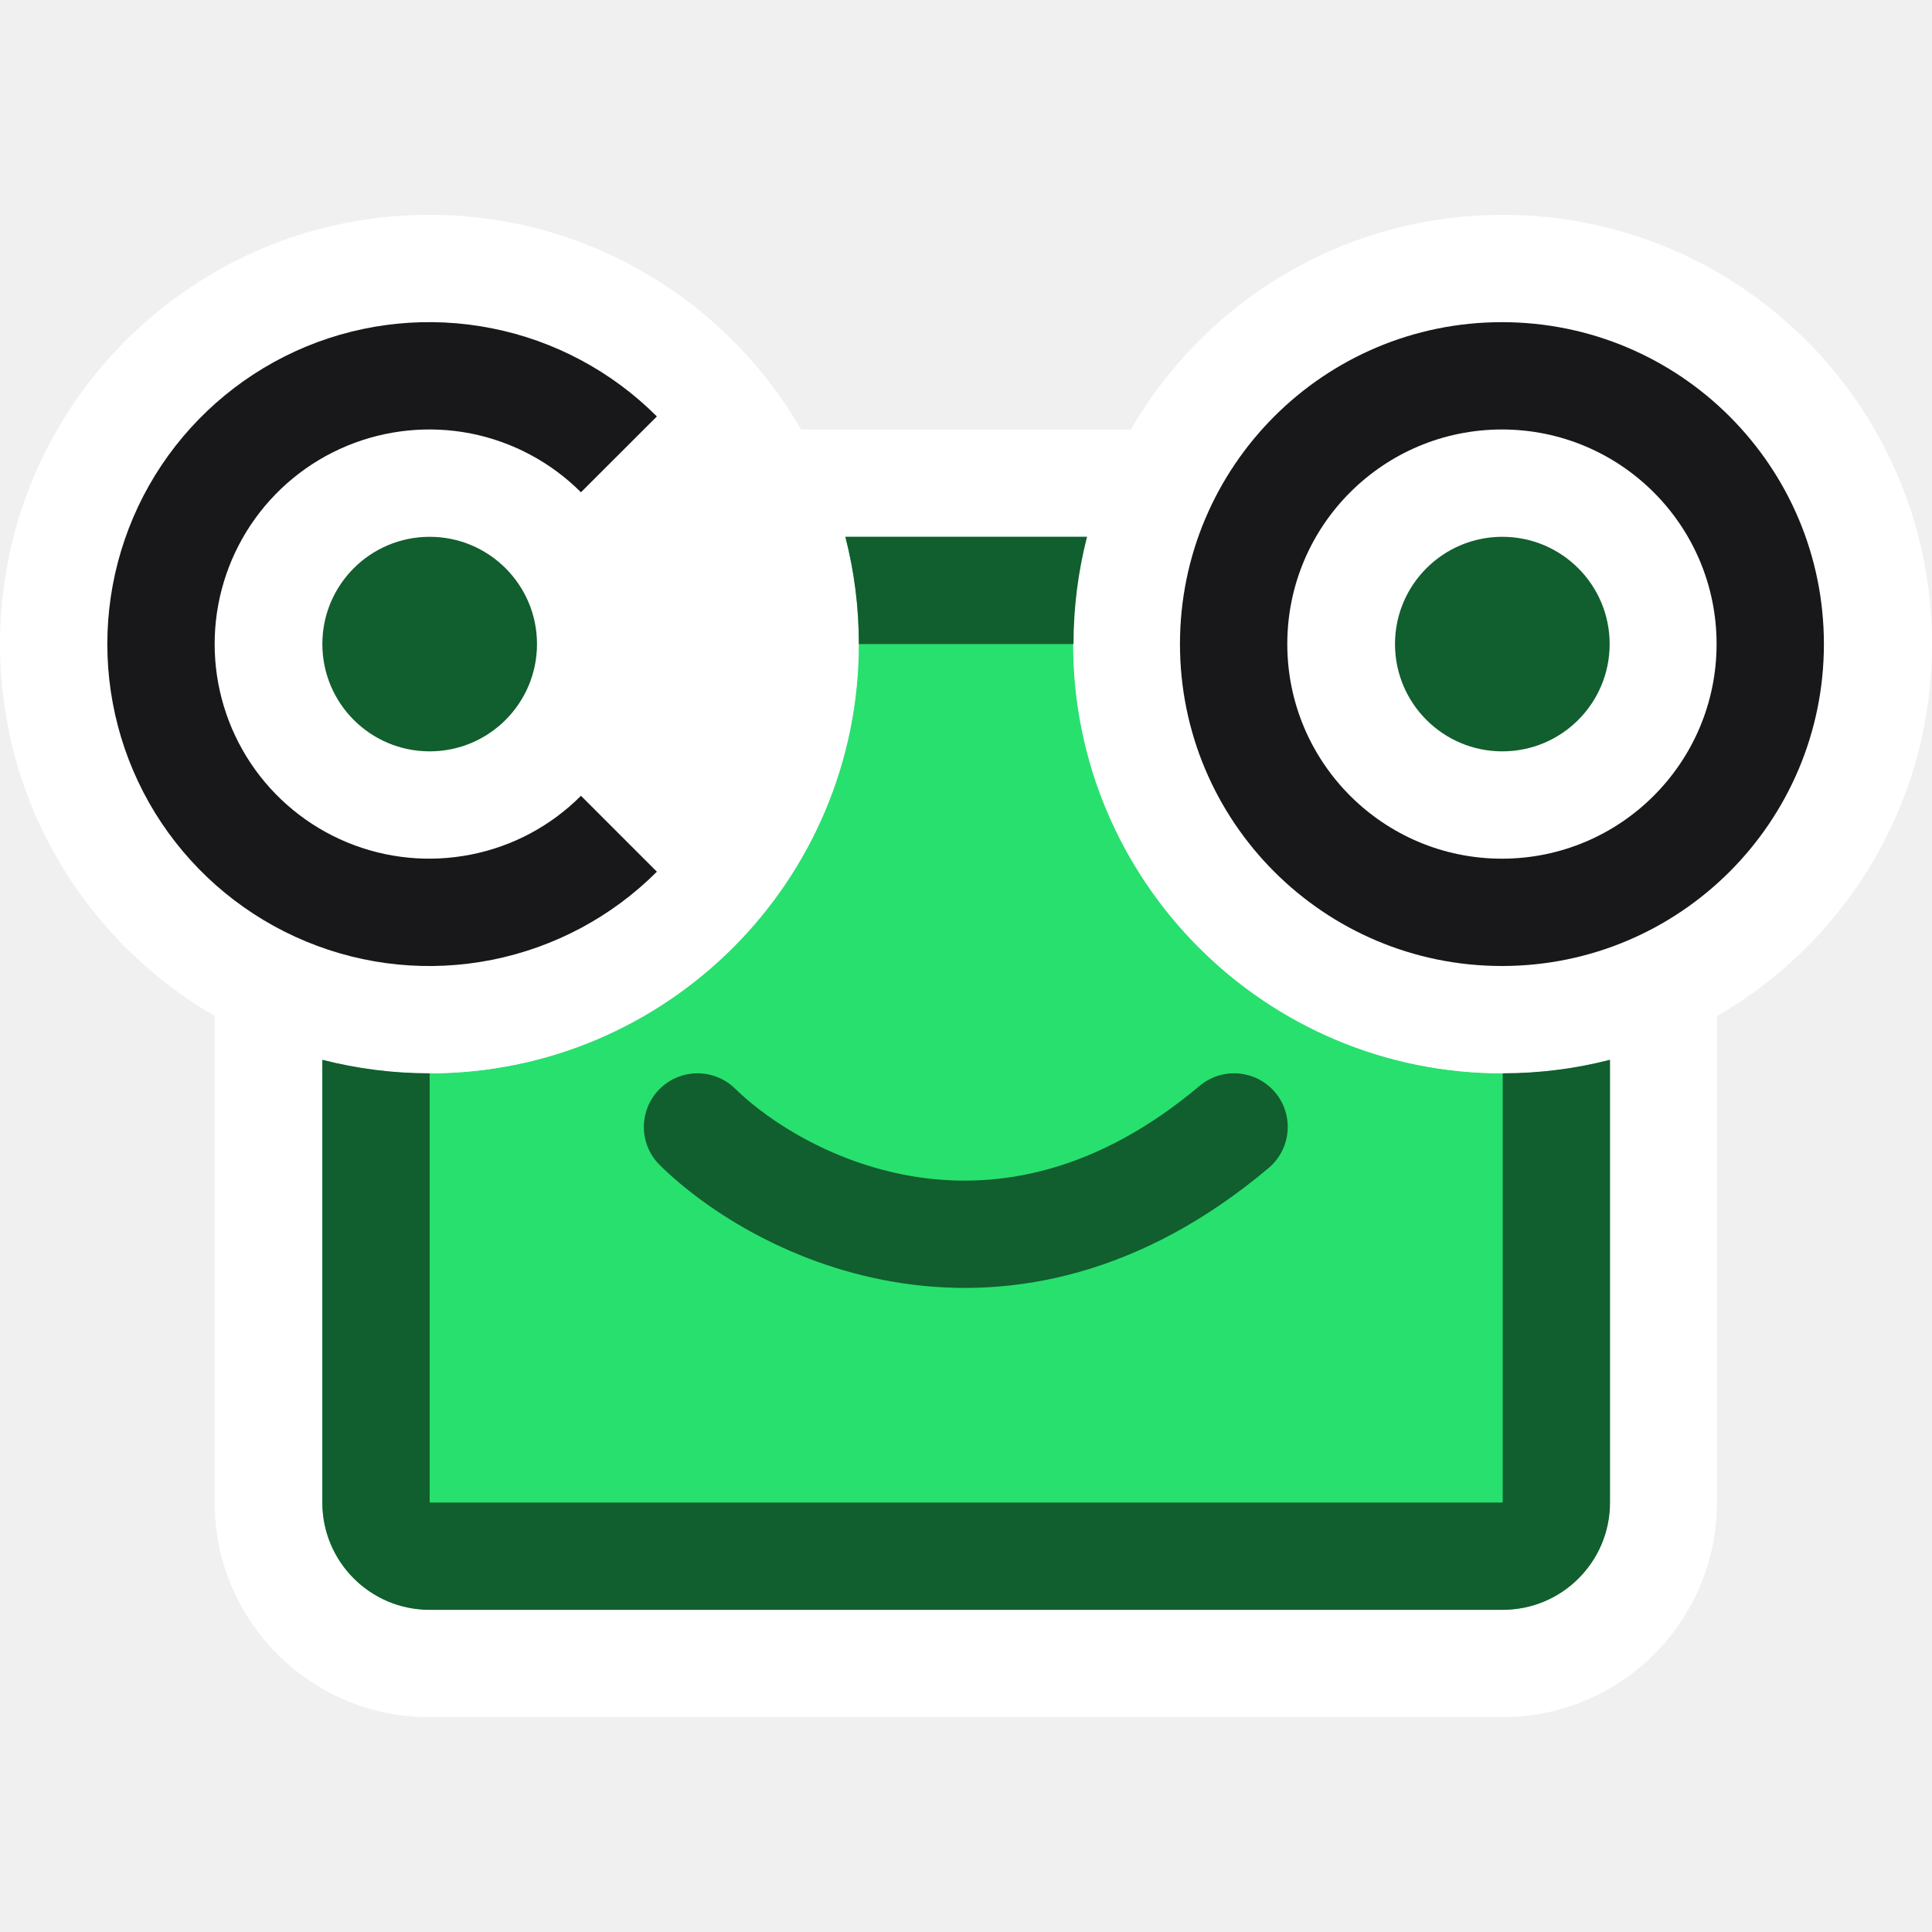
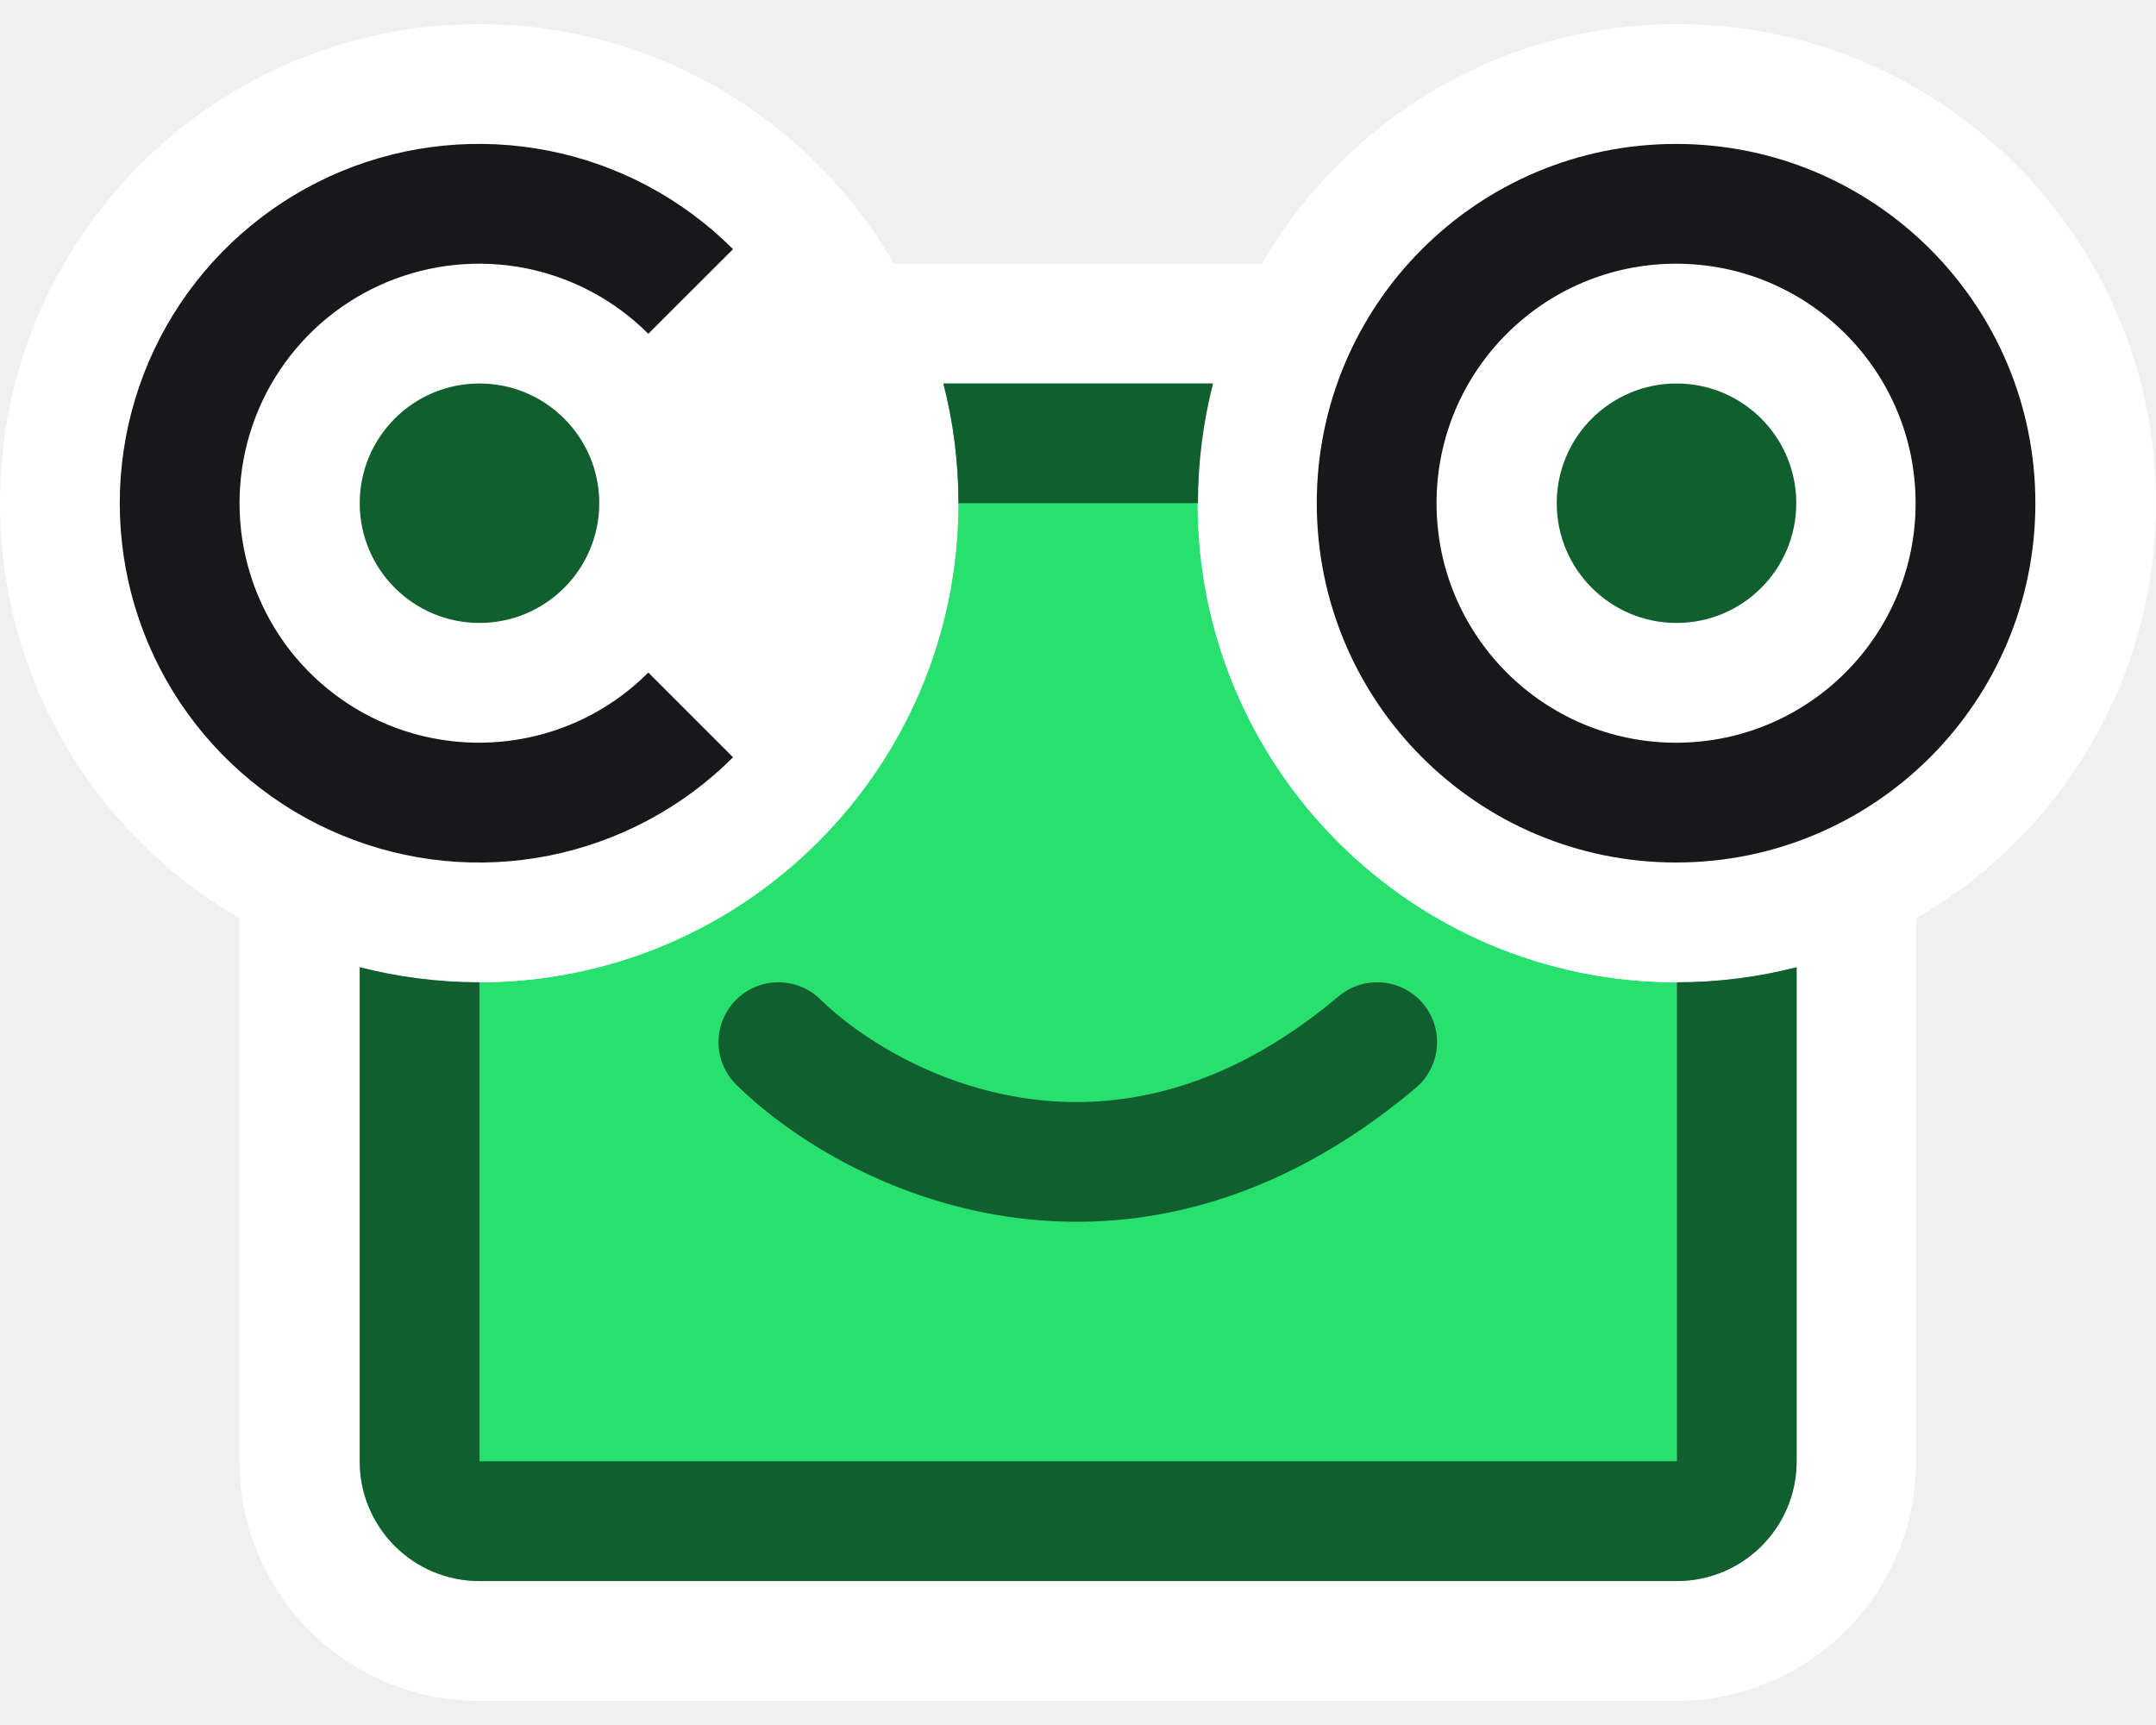
- <svg xmlns="http://www.w3.org/2000/svg" width="20" height="20" viewBox="0 0 20 20" fill="none">
-   <g transform="translate(0 2)">
-     <path d="M20 4.667C20 7.121 18.011 9.111 15.556 9.111C13.102 9.111 11.113 7.121 11.113 4.667C11.113 2.213 13.102 0.224 15.556 0.224C18.011 0.224 20 2.213 20 4.667Z" fill="white" />
-     <path d="M8.887 4.667C8.887 7.121 6.898 9.111 4.443 9.111C1.989 9.111 0 7.121 0 4.667C0 2.213 1.989 0.224 4.443 0.224C6.898 0.224 8.887 2.213 8.887 4.667Z" fill="white" />
-     <path fill-rule="evenodd" clip-rule="evenodd" d="M16.667 8.971C16.312 9.062 15.94 9.111 15.556 9.111C13.102 9.111 11.113 7.121 11.113 4.667C11.113 4.284 11.162 3.912 11.253 3.557H8.751C8.843 3.912 8.891 4.284 8.891 4.667C8.891 7.121 6.902 9.111 4.448 9.111C4.064 9.111 3.692 9.062 3.337 8.971V13.554C3.337 14.168 3.834 14.665 4.448 14.665H15.556C16.17 14.665 16.667 14.168 16.667 13.554V8.971Z" fill="#28E06E" />
-     <path fill-rule="evenodd" clip-rule="evenodd" d="M17.774 7.538V13.554C17.774 14.781 16.779 15.776 15.552 15.776H4.443C3.216 15.776 2.222 14.781 2.222 13.554V7.538L3.609 7.895C3.875 7.963 4.154 8 4.443 8C6.284 8 7.776 6.508 7.776 4.667C7.776 4.378 7.739 4.099 7.671 3.833L7.314 2.446H12.682L12.324 3.833C12.256 4.099 12.22 4.378 12.22 4.667C12.22 6.508 13.712 8 15.552 8C15.841 8 16.121 7.963 16.386 7.895L17.774 7.538ZM16.663 8.971C16.308 9.062 15.936 9.111 15.552 9.111C13.098 9.111 11.109 7.121 11.109 4.667C11.109 4.284 11.157 3.912 11.249 3.557H8.747C8.838 3.912 8.887 4.284 8.887 4.667C8.887 7.121 6.897 9.111 4.443 9.111C4.06 9.111 3.688 9.062 3.333 8.971V13.554C3.333 14.168 3.83 14.665 4.443 14.665H15.552C16.166 14.665 16.663 14.168 16.663 13.554V8.971Z" fill="white" />
-     <path fill-rule="evenodd" clip-rule="evenodd" d="M8.891 4.667H11.113C11.113 4.284 11.162 3.912 11.253 3.557H8.751C8.843 3.912 8.891 4.284 8.891 4.667ZM3.337 8.971C3.692 9.062 4.064 9.111 4.448 9.111L4.448 13.554H15.556V9.111C15.94 9.111 16.312 9.062 16.667 8.971V13.554C16.667 14.168 16.17 14.665 15.556 14.665H4.448C3.834 14.665 3.337 14.168 3.337 13.554V8.971Z" fill="#115E2E" />
-     <path d="M7.776 4.667C7.776 6.508 6.284 8 4.443 8C2.603 8 1.111 6.508 1.111 4.667C1.111 2.827 2.603 1.335 4.443 1.335C6.284 1.335 7.776 2.827 7.776 4.667Z" fill="white" />
-     <path d="M16.663 4.667C16.663 5.281 16.166 5.778 15.552 5.778C14.939 5.778 14.441 5.281 14.441 4.667C14.441 4.054 14.939 3.557 15.552 3.557C16.166 3.557 16.663 4.054 16.663 4.667Z" fill="#115E2E" />
-     <path d="M5.559 4.667C5.559 5.281 5.061 5.778 4.448 5.778C3.834 5.778 3.337 5.281 3.337 4.667C3.337 4.054 3.834 3.557 4.448 3.557C5.061 3.557 5.559 4.054 5.559 4.667Z" fill="#115E2E" />
-     <path fill-rule="evenodd" clip-rule="evenodd" d="M13.2 9.308C13.398 9.543 13.367 9.893 13.133 10.091C11.816 11.2 10.482 11.455 9.341 11.284C8.226 11.118 7.331 10.552 6.832 10.063C6.613 9.849 6.609 9.497 6.824 9.278C7.038 9.059 7.39 9.055 7.609 9.269C7.966 9.619 8.654 10.059 9.505 10.186C10.331 10.309 11.345 10.144 12.417 9.242C12.652 9.044 13.002 9.074 13.2 9.308Z" fill="#115E2E" />
-     <path fill-rule="evenodd" clip-rule="evenodd" d="M15.548 6.889C16.775 6.889 17.77 5.894 17.77 4.667C17.77 3.44 16.775 2.446 15.548 2.446C14.321 2.446 13.326 3.44 13.326 4.667C13.326 5.894 14.321 6.889 15.548 6.889ZM15.548 8C17.389 8 18.881 6.508 18.881 4.667C18.881 2.827 17.389 1.335 15.548 1.335C13.707 1.335 12.215 2.827 12.215 4.667C12.215 6.508 13.707 8 15.548 8Z" fill="#18181B" />
-     <path fill-rule="evenodd" clip-rule="evenodd" d="M4.877 2.488C4.446 2.403 3.999 2.447 3.593 2.615C3.187 2.783 2.84 3.068 2.596 3.433C2.352 3.798 2.222 4.228 2.222 4.667C2.222 5.107 2.352 5.536 2.596 5.902C2.84 6.267 3.187 6.552 3.593 6.72C3.999 6.888 4.446 6.932 4.877 6.846C5.308 6.761 5.704 6.549 6.014 6.238L6.8 7.024C6.334 7.49 5.74 7.807 5.094 7.936C4.447 8.065 3.777 7.999 3.168 7.746C2.559 7.494 2.039 7.067 1.672 6.519C1.306 5.971 1.111 5.327 1.111 4.667C1.111 4.008 1.306 3.364 1.672 2.816C2.039 2.268 2.559 1.841 3.168 1.588C3.777 1.336 4.447 1.27 5.094 1.399C5.74 1.527 6.334 1.845 6.8 2.311L6.014 3.096C5.704 2.786 5.308 2.574 4.877 2.488Z" fill="#18181B" />
-   </g>
+ <svg xmlns="http://www.w3.org/2000/svg" width="20" height="16" viewBox="0 0 20 16" fill="none">
+   <path d="M20 4.667C20 7.121 18.011 9.111 15.556 9.111C13.102 9.111 11.113 7.121 11.113 4.667C11.113 2.213 13.102 0.224 15.556 0.224C18.011 0.224 20 2.213 20 4.667Z" fill="white" />
+   <path d="M8.887 4.667C8.887 7.121 6.898 9.111 4.443 9.111C1.989 9.111 0 7.121 0 4.667C0 2.213 1.989 0.224 4.443 0.224C6.898 0.224 8.887 2.213 8.887 4.667Z" fill="white" />
+   <path fill-rule="evenodd" clip-rule="evenodd" d="M16.667 8.971C16.312 9.062 15.94 9.111 15.556 9.111C13.102 9.111 11.113 7.121 11.113 4.667C11.113 4.284 11.162 3.912 11.253 3.557H8.751C8.843 3.912 8.891 4.284 8.891 4.667C8.891 7.121 6.902 9.111 4.448 9.111C4.064 9.111 3.692 9.062 3.337 8.971V13.554C3.337 14.168 3.834 14.665 4.448 14.665H15.556C16.17 14.665 16.667 14.168 16.667 13.554V8.971Z" fill="#28E06E" />
+   <path fill-rule="evenodd" clip-rule="evenodd" d="M17.774 7.538V13.554C17.774 14.781 16.779 15.776 15.552 15.776H4.443C3.216 15.776 2.222 14.781 2.222 13.554V7.538L3.609 7.895C3.875 7.963 4.154 8 4.443 8C6.284 8 7.776 6.508 7.776 4.667C7.776 4.378 7.739 4.099 7.671 3.833L7.314 2.446H12.682L12.324 3.833C12.256 4.099 12.22 4.378 12.22 4.667C12.22 6.508 13.712 8 15.552 8C15.841 8 16.121 7.963 16.386 7.895L17.774 7.538ZM16.663 8.971C16.308 9.062 15.936 9.111 15.552 9.111C13.098 9.111 11.109 7.121 11.109 4.667C11.109 4.284 11.157 3.912 11.249 3.557H8.747C8.838 3.912 8.887 4.284 8.887 4.667C8.887 7.121 6.897 9.111 4.443 9.111C4.06 9.111 3.688 9.062 3.333 8.971V13.554C3.333 14.168 3.83 14.665 4.443 14.665H15.552C16.166 14.665 16.663 14.168 16.663 13.554V8.971Z" fill="white" />
+   <path fill-rule="evenodd" clip-rule="evenodd" d="M8.891 4.667H11.113C11.113 4.284 11.162 3.912 11.253 3.557H8.751C8.843 3.912 8.891 4.284 8.891 4.667ZM3.337 8.971C3.692 9.062 4.064 9.111 4.448 9.111L4.448 13.554H15.556V9.111C15.94 9.111 16.312 9.062 16.667 8.971V13.554C16.667 14.168 16.17 14.665 15.556 14.665H4.448C3.834 14.665 3.337 14.168 3.337 13.554V8.971Z" fill="#115E2E" />
+   <path d="M7.776 4.667C7.776 6.508 6.284 8 4.443 8C2.603 8 1.111 6.508 1.111 4.667C1.111 2.827 2.603 1.335 4.443 1.335C6.284 1.335 7.776 2.827 7.776 4.667Z" fill="white" />
+   <path d="M16.663 4.667C16.663 5.281 16.166 5.778 15.552 5.778C14.939 5.778 14.441 5.281 14.441 4.667C14.441 4.054 14.939 3.557 15.552 3.557C16.166 3.557 16.663 4.054 16.663 4.667Z" fill="#115E2E" />
+   <path d="M5.559 4.667C5.559 5.281 5.061 5.778 4.448 5.778C3.834 5.778 3.337 5.281 3.337 4.667C3.337 4.054 3.834 3.557 4.448 3.557C5.061 3.557 5.559 4.054 5.559 4.667Z" fill="#115E2E" />
+   <path fill-rule="evenodd" clip-rule="evenodd" d="M13.2 9.308C13.398 9.543 13.367 9.893 13.133 10.091C11.816 11.2 10.482 11.455 9.341 11.284C8.226 11.118 7.331 10.552 6.832 10.063C6.613 9.849 6.609 9.497 6.824 9.278C7.038 9.059 7.39 9.055 7.609 9.269C7.966 9.619 8.654 10.059 9.505 10.186C10.331 10.309 11.345 10.144 12.417 9.242C12.652 9.044 13.002 9.074 13.2 9.308Z" fill="#115E2E" />
+   <path fill-rule="evenodd" clip-rule="evenodd" d="M15.548 6.889C16.775 6.889 17.77 5.894 17.77 4.667C17.77 3.44 16.775 2.446 15.548 2.446C14.321 2.446 13.326 3.44 13.326 4.667C13.326 5.894 14.321 6.889 15.548 6.889ZM15.548 8C17.389 8 18.881 6.508 18.881 4.667C18.881 2.827 17.389 1.335 15.548 1.335C13.707 1.335 12.215 2.827 12.215 4.667C12.215 6.508 13.707 8 15.548 8Z" fill="#18181B" />
+   <path fill-rule="evenodd" clip-rule="evenodd" d="M4.877 2.488C4.446 2.403 3.999 2.447 3.593 2.615C3.187 2.783 2.84 3.068 2.596 3.433C2.352 3.798 2.222 4.228 2.222 4.667C2.222 5.107 2.352 5.536 2.596 5.902C2.84 6.267 3.187 6.552 3.593 6.72C3.999 6.888 4.446 6.932 4.877 6.846C5.308 6.761 5.704 6.549 6.014 6.238L6.8 7.024C6.334 7.49 5.74 7.807 5.094 7.936C4.447 8.065 3.777 7.999 3.168 7.746C2.559 7.494 2.039 7.067 1.672 6.519C1.306 5.971 1.111 5.327 1.111 4.667C1.111 4.008 1.306 3.364 1.672 2.816C2.039 2.268 2.559 1.841 3.168 1.588C3.777 1.336 4.447 1.27 5.094 1.399C5.74 1.527 6.334 1.845 6.8 2.311L6.014 3.096C5.704 2.786 5.308 2.574 4.877 2.488Z" fill="#18181B" />
</svg>
